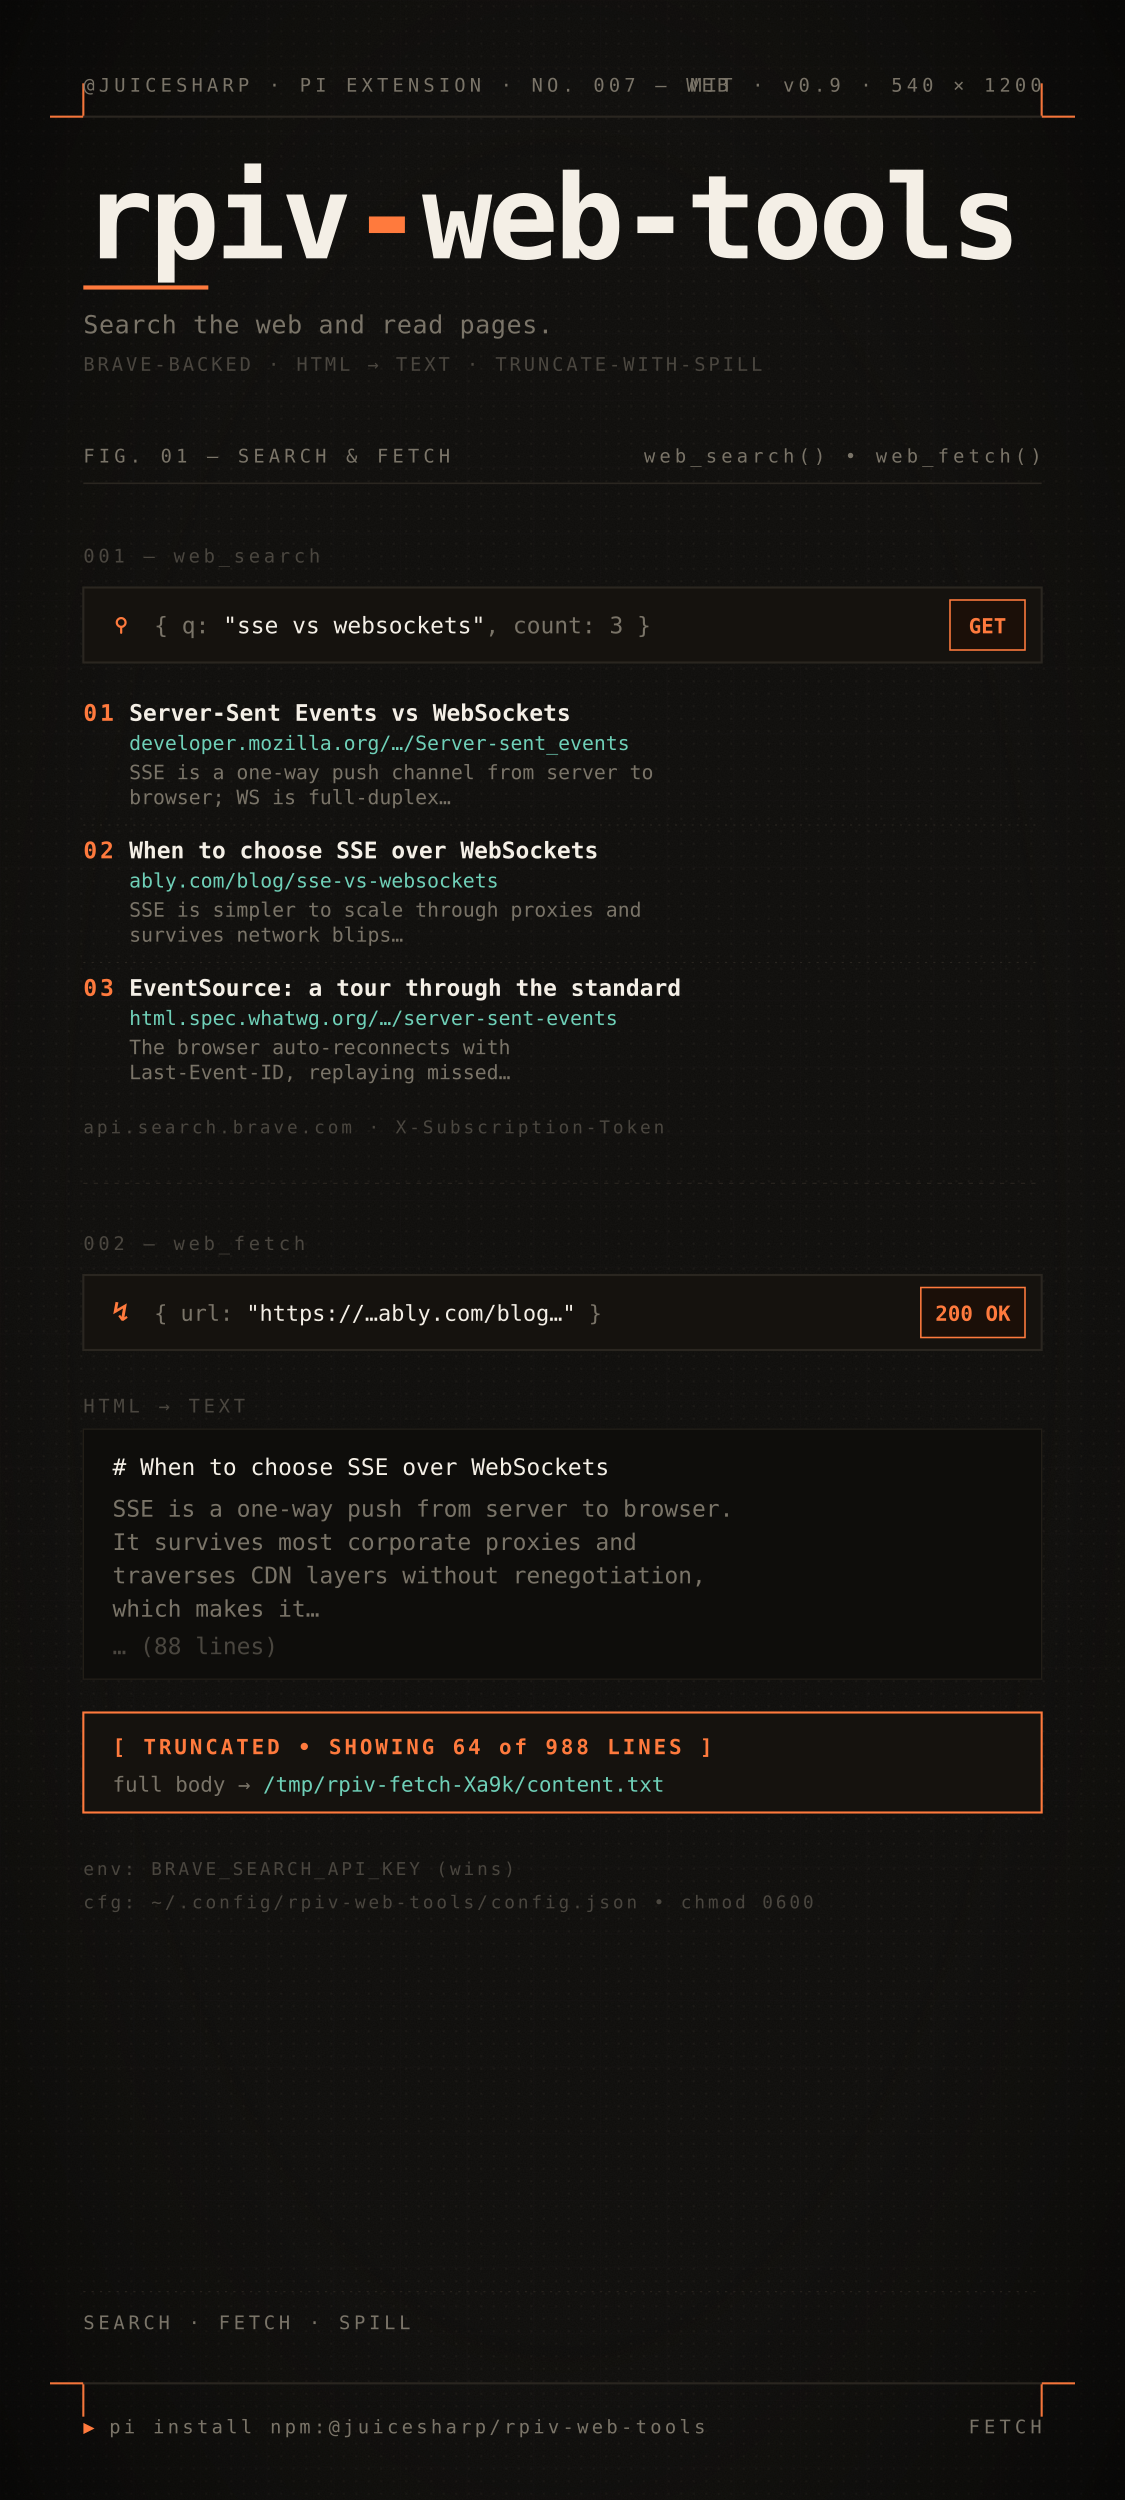
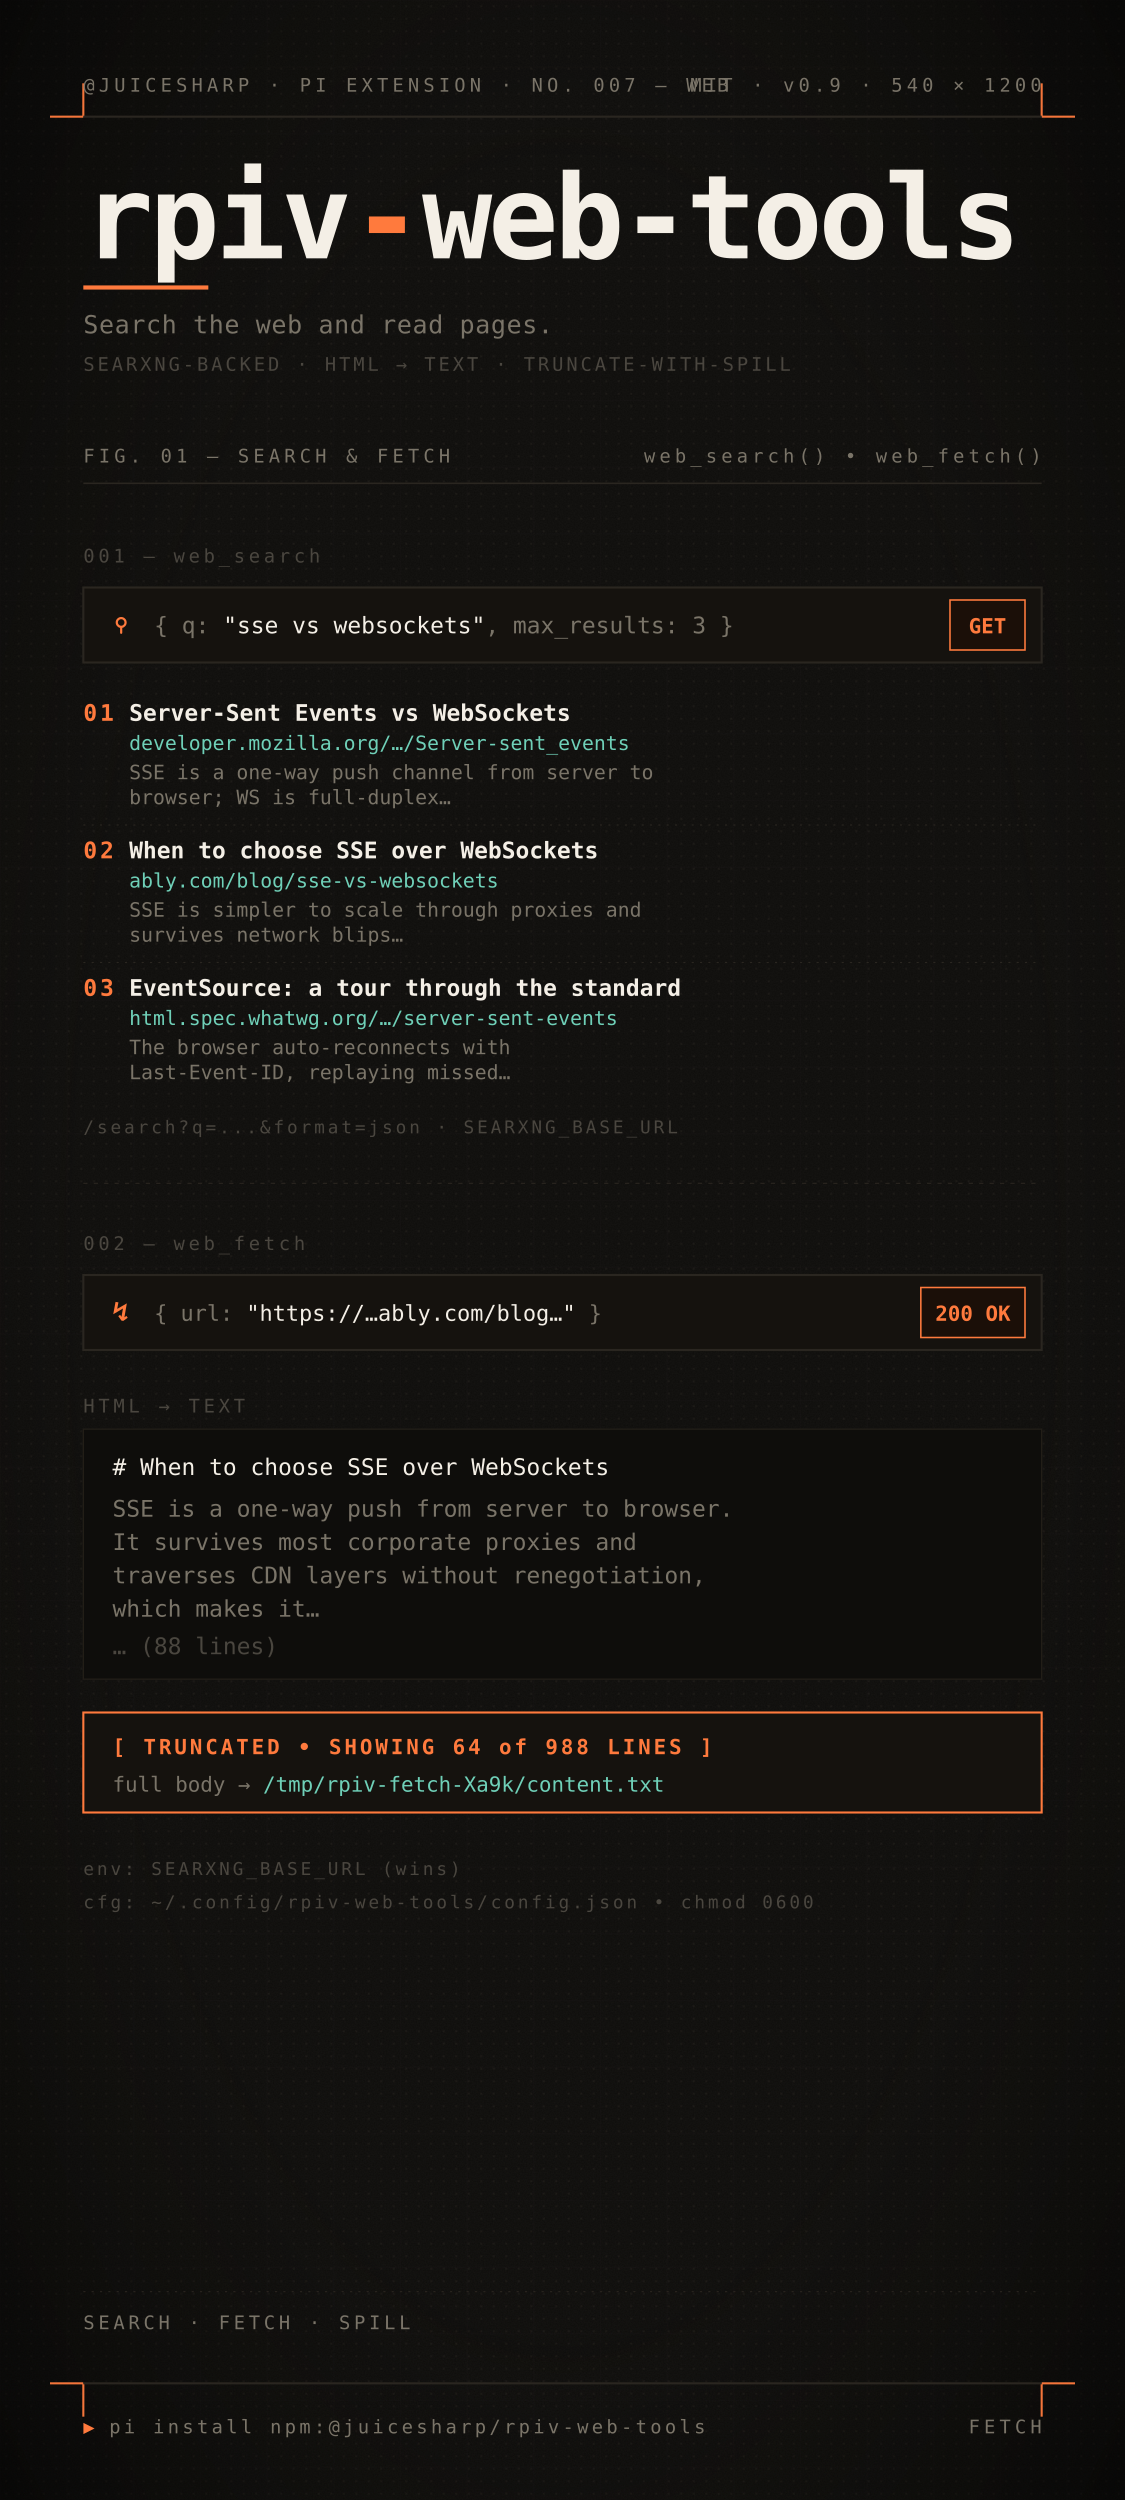
- <svg xmlns="http://www.w3.org/2000/svg" viewBox="0 0 540 1200" role="img" aria-label="rpiv-web-tools — Brave-backed web search and fetch for Pi Agent" preserveAspectRatio="xMidYMid meet">
+ <svg xmlns="http://www.w3.org/2000/svg" viewBox="0 0 540 1200" role="img" aria-label="rpiv-web-tools — SearXNG-backed web search and fetch for Pi Agent" preserveAspectRatio="xMidYMid meet">
  <defs>
    <style>
      .mono   { font-family: 'JetBrains Mono', 'Fira Code', 'SFMono-Regular', ui-monospace, Menlo, Consolas, monospace; }
      .ink    { fill: #F4EFE6; }
      .paper  { fill: #0E0D0B; }
      .muted  { fill: #7A7468; }
      .dim    { fill: #4A463F; }
      .accent { fill: #FF7A3D; }
      .mint   { fill: #6FD0B8; }
      .rule   { stroke: #2A2620; }
      .rule-bright { stroke: #FF7A3D; }
    </style>
    <filter id="grain" x="0" y="0" width="100%" height="100%">
      <feTurbulence type="fractalNoise" baseFrequency="1.4" numOctaves="2" seed="29" />
      <feColorMatrix values="0 0 0 0 0.96  0 0 0 0 0.94  0 0 0 0 0.88  0 0 0 0.06 0" />
    </filter>
    <pattern id="grid" width="32" height="32" patternUnits="userSpaceOnUse">
      <path d="M32 0 H0 V32" fill="none" stroke="#161411" stroke-width="0.5" />
    </pattern>
    <pattern id="dots" width="6" height="6" patternUnits="userSpaceOnUse">
      <circle cx="3" cy="3" r="0.6" fill="#231F1A" />
    </pattern>
    <radialGradient id="vignette" cx="50%" cy="50%" r="70%">
      <stop offset="60%" stop-color="#0E0D0B" stop-opacity="0" />
      <stop offset="100%" stop-color="#000" stop-opacity="0.55" />
    </radialGradient>
  </defs>
  <rect width="540" height="1200" class="paper" />
  <rect width="540" height="1200" fill="url(#grid)" opacity="0.55" />
  <rect width="540" height="1200" fill="url(#dots)" opacity="0.4" />
  <rect width="540" height="1200" filter="url(#grain)" opacity="0.5" />
  <rect width="540" height="1200" fill="url(#vignette)" />
  <g class="rule-bright" stroke-width="1" fill="none" opacity="0.95">
    <path d="M24 56 L40 56 M40 40 L40 56" />
    <path d="M516 56 L500 56 M500 40 L500 56" />
    <path d="M24 1144 L40 1144 M40 1160 L40 1144" />
    <path d="M516 1144 L500 1144 M500 1160 L500 1144" />
  </g>
  <line x1="40" y1="56" x2="500" y2="56" class="rule" stroke-width="1" />
  <text class="mono muted" x="40" y="44" font-size="9" letter-spacing="2">@JUICESHARP · PI EXTENSION · NO. 007 – WEB</text>
  <text class="mono muted" x="500" y="44" font-size="9" letter-spacing="2" text-anchor="end">MIT · v0.9 · 540 × 1200</text>
  <text class="mono ink" x="40" y="124" font-size="56" font-weight="700" letter-spacing="-2">rpiv<tspan class="accent">-</tspan>web-tools</text>
  <line x1="40" y1="138" x2="100" y2="138" class="rule-bright" stroke-width="2" />
  <text class="mono muted" x="40" y="160" font-size="12" letter-spacing="0.3">Search the web and read pages.</text>
-   <text class="mono dim" x="40" y="178" font-size="9" letter-spacing="1.4">BRAVE-BACKED · HTML → TEXT · TRUNCATE-WITH-SPILL</text>
+   <text class="mono dim" x="40" y="178" font-size="9" letter-spacing="1.4">SEARXNG-BACKED · HTML → TEXT · TRUNCATE-WITH-SPILL</text>
  <text class="mono muted" x="40" y="222" font-size="9" letter-spacing="2">FIG. 01 — SEARCH &amp; FETCH</text>
  <text class="mono muted" x="500" y="222" font-size="9" letter-spacing="2" text-anchor="end">web_search() • web_fetch()</text>
  <line x1="40" y1="232" x2="500" y2="232" class="rule" stroke-width="0.75" />
  <text class="mono dim" x="40" y="270" font-size="9" letter-spacing="1.8">001 — web_search</text>
  <g transform="translate(40 282)">
    <rect x="0" y="0" width="460" height="36" fill="#15120E" stroke="#2A2620" stroke-width="1" />
    <text class="mono accent" x="14" y="22" font-size="13" font-weight="700">⚲</text>
-     <text class="mono muted" x="34" y="22" font-size="11">{ q: <tspan class="ink">"sse vs websockets"</tspan>, count: 3 }</text>
+     <text class="mono muted" x="34" y="22" font-size="11">{ q: <tspan class="ink">"sse vs websockets"</tspan>, max_results: 3 }</text>
    <rect x="416" y="6" width="36" height="24" fill="#1B0F08" stroke="#FF7A3D" stroke-width="0.75" />
    <text class="mono accent" x="434" y="22" font-size="10" text-anchor="middle" font-weight="700">GET</text>
  </g>
  <g transform="translate(40 332)">
    <text class="mono accent" x="0" y="14" font-size="11" font-weight="700" letter-spacing="1.4">01</text>
    <text class="mono ink" x="22" y="14" font-size="11" font-weight="700">Server-Sent Events vs WebSockets</text>
    <text class="mono mint" x="22" y="28" font-size="9.5">developer.mozilla.org/…/Server-sent_events</text>
    <text class="mono muted" x="22" y="42" font-size="9.5">SSE is a one-way push channel from server to</text>
    <text class="mono muted" x="22" y="54" font-size="9.5">browser; WS is full-duplex…</text>
    <line x1="0" y1="64" x2="460" y2="64" class="rule" stroke-width="0.5" stroke-dasharray="1 3" />
    <text class="mono accent" x="0" y="80" font-size="11" font-weight="700" letter-spacing="1.4">02</text>
    <text class="mono ink" x="22" y="80" font-size="11" font-weight="700">When to choose SSE over WebSockets</text>
    <text class="mono mint" x="22" y="94" font-size="9.5">ably.com/blog/sse-vs-websockets</text>
    <text class="mono muted" x="22" y="108" font-size="9.5">SSE is simpler to scale through proxies and</text>
    <text class="mono muted" x="22" y="120" font-size="9.5">survives network blips…</text>
    <line x1="0" y1="130" x2="460" y2="130" class="rule" stroke-width="0.5" stroke-dasharray="1 3" />
    <text class="mono accent" x="0" y="146" font-size="11" font-weight="700" letter-spacing="1.4">03</text>
    <text class="mono ink" x="22" y="146" font-size="11" font-weight="700">EventSource: a tour through the standard</text>
    <text class="mono mint" x="22" y="160" font-size="9.5">html.spec.whatwg.org/…/server-sent-events</text>
    <text class="mono muted" x="22" y="174" font-size="9.5">The browser auto-reconnects with</text>
    <text class="mono muted" x="22" y="186" font-size="9.5">Last-Event-ID, replaying missed…</text>
  </g>
-   <text class="mono dim" x="40" y="544" font-size="8.5" letter-spacing="1.4">api.search.brave.com · X-Subscription-Token</text>
+   <text class="mono dim" x="40" y="544" font-size="8.5" letter-spacing="1.4">/search?q=...&amp;format=json · SEARXNG_BASE_URL</text>
  <line x1="40" y1="568" x2="500" y2="568" class="rule" stroke-width="0.5" stroke-dasharray="2 3" />
  <text class="mono dim" x="40" y="600" font-size="9" letter-spacing="1.8">002 — web_fetch</text>
  <g transform="translate(40 612)">
    <rect x="0" y="0" width="460" height="36" fill="#15120E" stroke="#2A2620" stroke-width="1" />
    <text class="mono accent" x="14" y="22" font-size="13" font-weight="700">↯</text>
    <text class="mono muted" x="34" y="22" font-size="10.5">{ url: <tspan class="ink">"https://…ably.com/blog…"</tspan> }</text>
    <rect x="402" y="6" width="50" height="24" fill="#1B0F08" stroke="#FF7A3D" stroke-width="0.75" />
    <text class="mono accent" x="427" y="22" font-size="10" text-anchor="middle" font-weight="700">200 OK</text>
  </g>
  <text class="mono dim" x="40" y="678" font-size="9" letter-spacing="1.8">HTML → TEXT</text>
  <g transform="translate(40 686)">
    <rect x="0" y="0" width="460" height="120" fill="#0E0D0B" stroke="#221E18" stroke-width="0.6" />
    <text class="mono ink" x="14" y="22" font-size="11"># When to choose SSE over WebSockets</text>
    <text class="mono muted" x="14" y="42" font-size="11">SSE is a one-way push from server to browser.</text>
    <text class="mono muted" x="14" y="58" font-size="11">It survives most corporate proxies and</text>
    <text class="mono muted" x="14" y="74" font-size="11">traverses CDN layers without renegotiation,</text>
    <text class="mono muted" x="14" y="90" font-size="11">which makes it…</text>
    <text class="mono dim" x="14" y="108" font-size="11">… (88 lines)</text>
  </g>
  <g transform="translate(40 822)">
    <rect x="0" y="0" width="460" height="48" fill="#15120E" stroke="#FF7A3D" stroke-width="1" />
    <text class="mono accent" x="14" y="20" font-size="10" letter-spacing="1.4" font-weight="700">[ TRUNCATED • SHOWING 64 of 988 LINES ]</text>
    <text class="mono muted" x="14" y="38" font-size="10">full body → <tspan class="mint">/tmp/rpiv-fetch-Xa9k/content.txt</tspan>
    </text>
  </g>
-   <text class="mono dim" x="40" y="900" font-size="8.5" letter-spacing="1.4">env: BRAVE_SEARCH_API_KEY (wins)</text>
+   <text class="mono dim" x="40" y="900" font-size="8.5" letter-spacing="1.4">env: SEARXNG_BASE_URL (wins)</text>
  <text class="mono dim" x="40" y="916" font-size="8.5" letter-spacing="1.4">cfg: ~/.config/rpiv-web-tools/config.json • chmod 0600</text>
  <line x1="40" y1="1100" x2="500" y2="1100" class="rule" stroke-width="0.5" stroke-dasharray="1 3" />
  <text class="mono muted" x="40" y="1118" font-size="9" letter-spacing="1.8">SEARCH · FETCH · SPILL</text>
  <line x1="40" y1="1144" x2="500" y2="1144" class="rule" stroke-width="1" />
  <text class="mono muted" x="40" y="1168" font-size="9" letter-spacing="1.6">
    <tspan class="accent">▶</tspan>  pi install npm:@juicesharp/rpiv-web-tools
  </text>
  <text class="mono muted" x="500" y="1168" font-size="9" letter-spacing="2" text-anchor="end">FETCH</text>
</svg>
